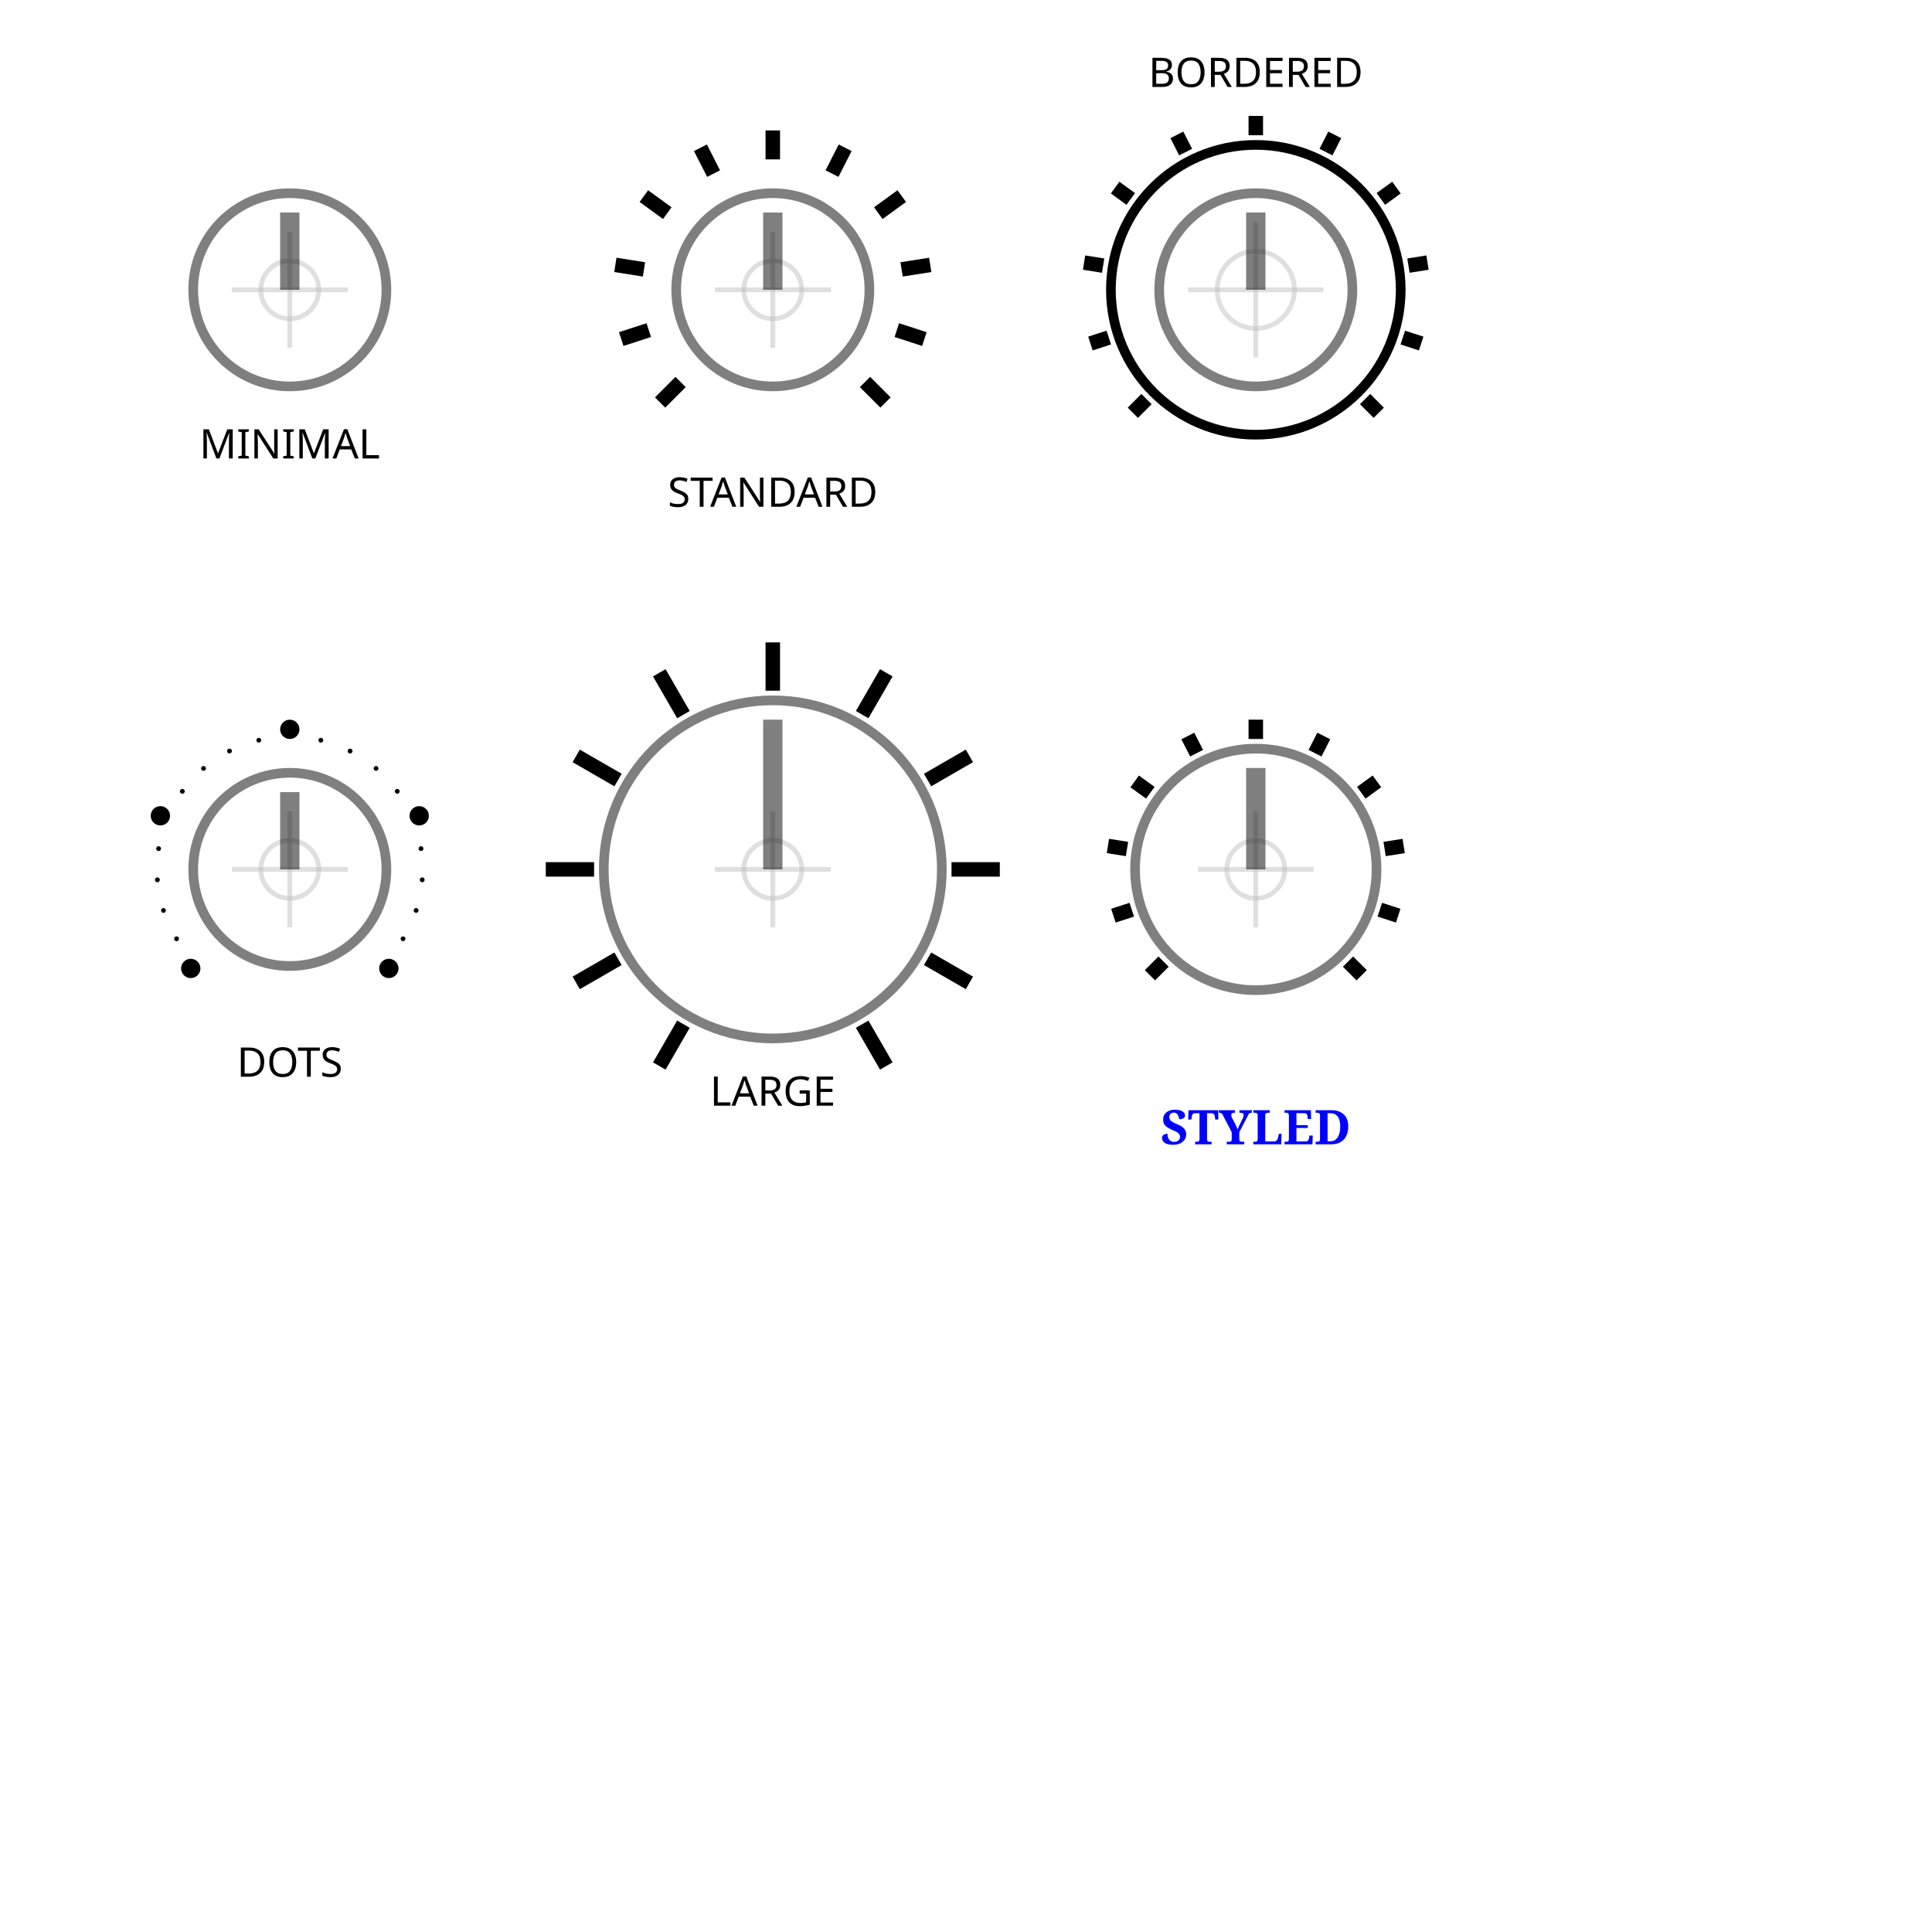
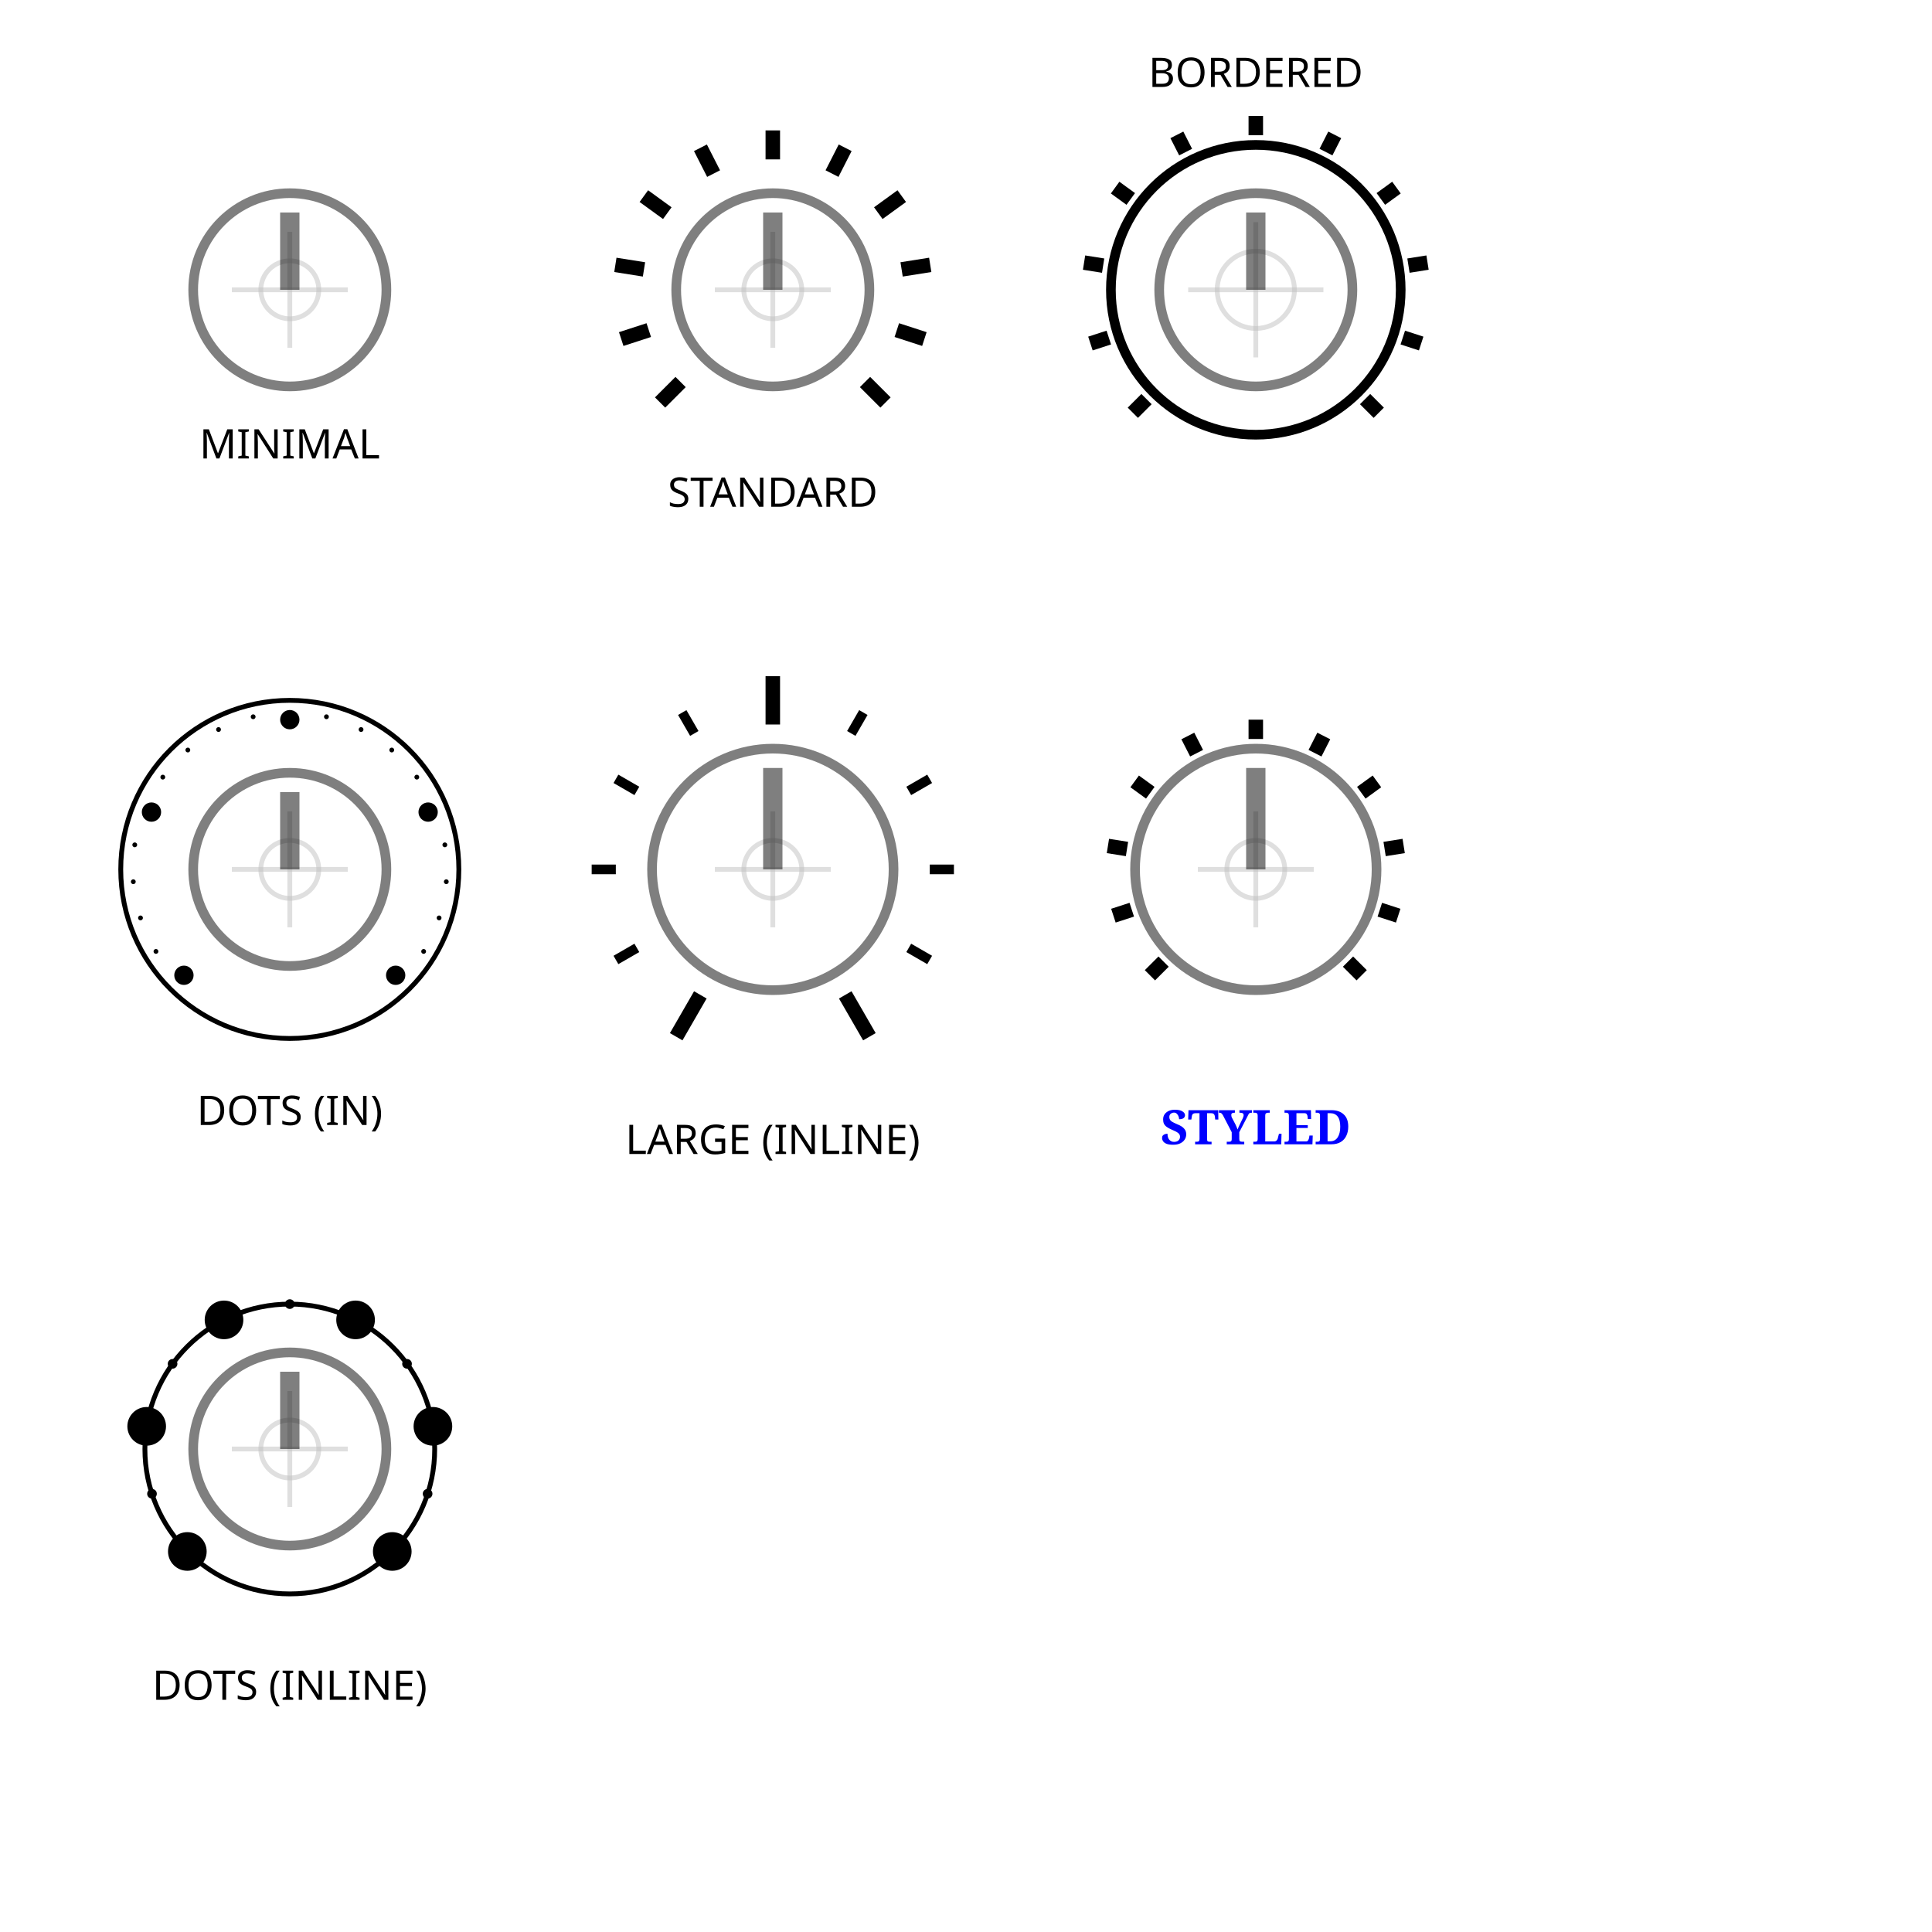
<svg xmlns="http://www.w3.org/2000/svg" baseProfile="full" height="200.0mm" version="1.1" viewBox="0 0 200.0 200.0" width="200.0mm">
  <defs />
  <rect fill="#ffffff" height="200.0" width="200.0" x="0" y="0" />
  <circle cx="30.0" cy="30.0" fill="none" r="3.0" stroke="gray" stroke-opacity="0.5" stroke-width="0.5" />
  <line stroke="gray" stroke-opacity="0.5" stroke-width="0.5" x1="24.0" x2="36.0" y1="30.0" y2="30.0" />
  <line stroke="gray" stroke-opacity="0.5" stroke-width="0.5" x1="30.0" x2="30.0" y1="24.0" y2="36.0" />
  <circle cx="30.0" cy="30.0" fill="white" opacity="0.5" r="10.0" stroke="black" stroke-width="1" />
  <line opacity="0.5" stroke="black" stroke-width="2" x1="30.0" x2="30.0" y1="30.0" y2="22.0" />
  <text fill="black" font-family="sans-serif" font-size="4.233" font-weight="normal" text-anchor="middle" x="30.0" y="47.463">MINIMAL</text>
  <circle cx="80.0" cy="30.0" fill="none" r="3.0" stroke="gray" stroke-opacity="0.5" stroke-width="0.5" />
  <line stroke="gray" stroke-opacity="0.5" stroke-width="0.5" x1="74.0" x2="86.0" y1="30.0" y2="30.0" />
  <line stroke="gray" stroke-opacity="0.5" stroke-width="0.5" x1="80.0" x2="80.0" y1="24.0" y2="36.0" />
  <line stroke="black" stroke-width="1.5" x1="70.454" x2="68.333" y1="39.546" y2="41.667" />
  <line stroke="black" stroke-width="1.5" x1="67.161" x2="64.308" y1="34.172" y2="35.099" />
  <line stroke="black" stroke-width="1.5" x1="66.666" x2="63.703" y1="27.888" y2="27.419" />
  <line stroke="black" stroke-width="1.5" x1="69.078" x2="66.651" y1="22.065" y2="20.302" />
  <line stroke="black" stroke-width="1.5" x1="73.871" x2="72.509" y1="17.971" y2="15.298" />
  <line stroke="black" stroke-width="1.5" x1="80.0" x2="80.0" y1="16.5" y2="13.5" />
  <line stroke="black" stroke-width="1.5" x1="86.129" x2="87.491" y1="17.971" y2="15.298" />
  <line stroke="black" stroke-width="1.5" x1="90.922" x2="93.349" y1="22.065" y2="20.302" />
  <line stroke="black" stroke-width="1.5" x1="93.334" x2="96.297" y1="27.888" y2="27.419" />
  <line stroke="black" stroke-width="1.5" x1="92.839" x2="95.692" y1="34.172" y2="35.099" />
  <line stroke="black" stroke-width="1.5" x1="89.546" x2="91.667" y1="39.546" y2="41.667" />
  <circle cx="80.0" cy="30.0" fill="white" opacity="0.5" r="10.0" stroke="black" stroke-width="1" />
  <line opacity="0.5" stroke="black" stroke-width="2" x1="80.0" x2="80.0" y1="30.0" y2="22.0" />
  <text fill="black" font-family="sans-serif" font-size="4.233" font-weight="normal" text-anchor="middle" x="80.0" y="52.463">STANDARD</text>
  <circle cx="130.0" cy="30.0" fill="none" r="4.0" stroke="gray" stroke-opacity="0.5" stroke-width="0.5" />
  <line stroke="gray" stroke-opacity="0.5" stroke-width="0.5" x1="123.0" x2="137.0" y1="30.0" y2="30.0" />
  <line stroke="gray" stroke-opacity="0.5" stroke-width="0.5" x1="130.0" x2="130.0" y1="23.0" y2="37.0" />
  <circle cx="130.0" cy="30.0" fill="none" r="15.0" stroke="black" stroke-width="1.0" />
  <line stroke="black" stroke-width="1.5" x1="118.686" x2="117.272" y1="41.314" y2="42.728" />
  <line stroke="black" stroke-width="1.5" x1="114.783" x2="112.881" y1="34.944" y2="35.562" />
  <line stroke="black" stroke-width="1.5" x1="114.197" x2="112.222" y1="27.497" y2="27.184" />
  <line stroke="black" stroke-width="1.5" x1="117.056" x2="115.438" y1="20.595" y2="19.42" />
  <line stroke="black" stroke-width="1.5" x1="122.736" x2="121.828" y1="15.744" y2="13.962" />
  <line stroke="black" stroke-width="1.5" x1="130.0" x2="130.0" y1="14.0" y2="12.0" />
  <line stroke="black" stroke-width="1.5" x1="137.264" x2="138.172" y1="15.744" y2="13.962" />
  <line stroke="black" stroke-width="1.5" x1="142.944" x2="144.562" y1="20.595" y2="19.42" />
  <line stroke="black" stroke-width="1.5" x1="145.803" x2="147.778" y1="27.497" y2="27.184" />
  <line stroke="black" stroke-width="1.5" x1="145.217" x2="147.119" y1="34.944" y2="35.562" />
  <line stroke="black" stroke-width="1.5" x1="141.314" x2="142.728" y1="41.314" y2="42.728" />
  <circle cx="130.0" cy="30.0" fill="white" opacity="0.5" r="10.0" stroke="black" stroke-width="1" />
  <line opacity="0.5" stroke="black" stroke-width="2" x1="130.0" x2="130.0" y1="30.0" y2="22.0" />
  <text fill="black" font-family="sans-serif" font-size="4.233" font-weight="normal" text-anchor="middle" x="130.0" y="9.0">BORDERED</text>
  <circle cx="30.0" cy="90.0" fill="none" r="3.0" stroke="gray" stroke-opacity="0.5" stroke-width="0.5" />
  <line stroke="gray" stroke-opacity="0.5" stroke-width="0.5" x1="24.0" x2="36.0" y1="90.0" y2="90.0" />
  <line stroke="gray" stroke-opacity="0.5" stroke-width="0.5" x1="30.0" x2="30.0" y1="84.0" y2="96.0" />
-   <circle cx="19.747" cy="100.253" fill="black" r="1.0" />
-   <circle cx="18.276" cy="97.184" fill="black" r="0.25" />
-   <circle cx="16.923" cy="94.249" fill="black" r="0.25" />
-   <circle cx="16.292" cy="91.079" fill="black" r="0.25" />
-   <circle cx="16.419" cy="87.849" fill="black" r="0.25" />
-   <circle cx="16.604" cy="84.451" fill="black" r="1.0" />
-   <circle cx="18.876" cy="81.918" fill="black" r="0.25" />
-   <circle cx="21.07" cy="79.544" fill="black" r="0.25" />
-   <circle cx="23.758" cy="77.749" fill="black" r="0.25" />
-   <circle cx="26.79" cy="76.63" fill="black" r="0.25" />
-   <circle cx="30" cy="75.5" fill="black" r="1.0" />
-   <circle cx="33.21" cy="76.63" fill="black" r="0.25" />
-   <circle cx="36.242" cy="77.749" fill="black" r="0.25" />
-   <circle cx="38.93" cy="79.544" fill="black" r="0.25" />
-   <circle cx="41.124" cy="81.918" fill="black" r="0.25" />
-   <circle cx="43.396" cy="84.451" fill="black" r="1.0" />
-   <circle cx="43.581" cy="87.849" fill="black" r="0.25" />
-   <circle cx="43.708" cy="91.079" fill="black" r="0.25" />
-   <circle cx="43.077" cy="94.249" fill="black" r="0.25" />
-   <circle cx="41.724" cy="97.184" fill="black" r="0.25" />
-   <circle cx="40.253" cy="100.253" fill="black" r="1.0" />
+   <circle cx="30.0" cy="90.0" fill="none" r="17.5" stroke="black" stroke-width="0.5" />
+   <circle cx="19.04" cy="100.96" fill="black" r="1.0" />
+   <circle cx="16.145" cy="98.491" fill="black" r="0.25" />
+   <circle cx="14.545" cy="95.022" fill="black" r="0.25" />
+   <circle cx="13.8" cy="91.275" fill="black" r="0.25" />
+   <circle cx="13.95" cy="87.458" fill="black" r="0.25" />
+   <circle cx="15.68" cy="84.068" fill="black" r="1.0" />
+   <circle cx="16.853" cy="80.448" fill="black" r="0.25" />
+   <circle cx="19.446" cy="77.643" fill="black" r="0.25" />
+   <circle cx="22.623" cy="75.521" fill="black" r="0.25" />
+   <circle cx="26.207" cy="74.199" fill="black" r="0.25" />
+   <circle cx="30" cy="74.5" fill="black" r="1.0" />
+   <circle cx="33.793" cy="74.199" fill="black" r="0.25" />
+   <circle cx="37.377" cy="75.521" fill="black" r="0.25" />
+   <circle cx="40.554" cy="77.643" fill="black" r="0.25" />
+   <circle cx="43.147" cy="80.448" fill="black" r="0.25" />
+   <circle cx="44.32" cy="84.068" fill="black" r="1.0" />
+   <circle cx="46.05" cy="87.458" fill="black" r="0.25" />
+   <circle cx="46.2" cy="91.275" fill="black" r="0.25" />
+   <circle cx="45.455" cy="95.022" fill="black" r="0.25" />
+   <circle cx="43.855" cy="98.491" fill="black" r="0.25" />
+   <circle cx="40.96" cy="100.96" fill="black" r="1.0" />
  <circle cx="30.0" cy="90.0" fill="white" opacity="0.5" r="10.0" stroke="black" stroke-width="1" />
  <line opacity="0.5" stroke="black" stroke-width="2" x1="30.0" x2="30.0" y1="90.0" y2="82.0" />
-   <text fill="black" font-family="sans-serif" font-size="4.233" font-weight="normal" text-anchor="middle" x="30.0" y="111.463">DOTS</text>
+   <text fill="black" font-family="sans-serif" font-size="4.233" font-weight="normal" text-anchor="middle" x="30.0" y="116.463">DOTS (IN)</text>
  <circle cx="80.0" cy="90.0" fill="none" r="3.0" stroke="gray" stroke-opacity="0.5" stroke-width="0.5" />
  <line stroke="gray" stroke-opacity="0.5" stroke-width="0.5" x1="74.0" x2="86.0" y1="90.0" y2="90.0" />
  <line stroke="gray" stroke-opacity="0.5" stroke-width="0.5" x1="80.0" x2="80.0" y1="84.0" y2="96.0" />
-   <line stroke="black" stroke-width="1.5" x1="70.75" x2="68.25" y1="106.021" y2="110.352" />
-   <line stroke="black" stroke-width="1.5" x1="63.979" x2="59.648" y1="99.25" y2="101.75" />
-   <line stroke="black" stroke-width="1.5" x1="61.5" x2="56.5" y1="90.0" y2="90.0" />
-   <line stroke="black" stroke-width="1.5" x1="63.979" x2="59.648" y1="80.75" y2="78.25" />
-   <line stroke="black" stroke-width="1.5" x1="70.75" x2="68.25" y1="73.979" y2="69.648" />
-   <line stroke="black" stroke-width="1.5" x1="80.0" x2="80.0" y1="71.5" y2="66.5" />
-   <line stroke="black" stroke-width="1.5" x1="89.25" x2="91.75" y1="73.979" y2="69.648" />
-   <line stroke="black" stroke-width="1.5" x1="96.021" x2="100.352" y1="80.75" y2="78.25" />
-   <line stroke="black" stroke-width="1.5" x1="98.5" x2="103.5" y1="90.0" y2="90.0" />
-   <line stroke="black" stroke-width="1.5" x1="96.021" x2="100.352" y1="99.25" y2="101.75" />
-   <line stroke="black" stroke-width="1.5" x1="89.25" x2="91.75" y1="106.021" y2="110.352" />
-   <circle cx="80.0" cy="90.0" fill="white" opacity="0.5" r="17.5" stroke="black" stroke-width="1" />
-   <line opacity="0.5" stroke="black" stroke-width="2" x1="80.0" x2="80.0" y1="90.0" y2="74.5" />
-   <text fill="black" font-family="sans-serif" font-size="4.233" font-weight="normal" text-anchor="middle" x="80.0" y="114.463">LARGE</text>
+   <line stroke="black" stroke-width="1.5" x1="72.5" x2="70.0" y1="102.99" y2="107.321" />
+   <line stroke="black" stroke-width="1" x1="65.927" x2="63.762" y1="98.125" y2="99.375" />
+   <line stroke="black" stroke-width="1" x1="63.75" x2="61.25" y1="90.0" y2="90.0" />
+   <line stroke="black" stroke-width="1" x1="65.927" x2="63.762" y1="81.875" y2="80.625" />
+   <line stroke="black" stroke-width="1" x1="71.875" x2="70.625" y1="75.927" y2="73.762" />
+   <line stroke="black" stroke-width="1.5" x1="80.0" x2="80.0" y1="75.0" y2="70.0" />
+   <line stroke="black" stroke-width="1" x1="88.125" x2="89.375" y1="75.927" y2="73.762" />
+   <line stroke="black" stroke-width="1" x1="94.073" x2="96.238" y1="81.875" y2="80.625" />
+   <line stroke="black" stroke-width="1" x1="96.25" x2="98.75" y1="90.0" y2="90.0" />
+   <line stroke="black" stroke-width="1" x1="94.073" x2="96.238" y1="98.125" y2="99.375" />
+   <line stroke="black" stroke-width="1.5" x1="87.5" x2="90.0" y1="102.99" y2="107.321" />
+   <circle cx="80.0" cy="90.0" fill="white" opacity="0.5" r="12.5" stroke="black" stroke-width="1" />
+   <line opacity="0.5" stroke="black" stroke-width="2" x1="80.0" x2="80.0" y1="90.0" y2="79.5" />
+   <text fill="black" font-family="sans-serif" font-size="4.233" font-weight="normal" text-anchor="middle" x="80.0" y="119.463">LARGE (INLINE)</text>
  <circle cx="130.0" cy="90.0" fill="none" r="3.0" stroke="gray" stroke-opacity="0.5" stroke-width="0.5" />
  <line stroke="gray" stroke-opacity="0.5" stroke-width="0.5" x1="124.0" x2="136.0" y1="90.0" y2="90.0" />
  <line stroke="gray" stroke-opacity="0.5" stroke-width="0.5" x1="130.0" x2="130.0" y1="84.0" y2="96.0" />
  <line stroke="black" stroke-width="1.5" x1="120.454" x2="119.04" y1="99.546" y2="100.96" />
  <line stroke="black" stroke-width="1.5" x1="117.161" x2="115.259" y1="94.172" y2="94.79" />
  <line stroke="black" stroke-width="1.5" x1="116.666" x2="114.691" y1="87.888" y2="87.575" />
  <line stroke="black" stroke-width="1.5" x1="119.078" x2="117.46" y1="82.065" y2="80.889" />
  <line stroke="black" stroke-width="1.5" x1="123.871" x2="122.963" y1="77.971" y2="76.189" />
  <line stroke="black" stroke-width="1.5" x1="130.0" x2="130.0" y1="76.5" y2="74.5" />
  <line stroke="black" stroke-width="1.5" x1="136.129" x2="137.037" y1="77.971" y2="76.189" />
  <line stroke="black" stroke-width="1.5" x1="140.922" x2="142.54" y1="82.065" y2="80.889" />
  <line stroke="black" stroke-width="1.5" x1="143.334" x2="145.309" y1="87.888" y2="87.575" />
  <line stroke="black" stroke-width="1.5" x1="142.839" x2="144.741" y1="94.172" y2="94.79" />
  <line stroke="black" stroke-width="1.5" x1="139.546" x2="140.96" y1="99.546" y2="100.96" />
  <circle cx="130.0" cy="90.0" fill="white" opacity="0.5" r="12.5" stroke="black" stroke-width="1" />
  <line opacity="0.5" stroke="black" stroke-width="2" x1="130.0" x2="130.0" y1="90.0" y2="79.5" />
  <text fill="blue" font-family="serif" font-size="4.939" font-weight="bold" text-anchor="middle" x="130.0" y="118.457">STYLED</text>
+   <circle cx="30.0" cy="150.0" fill="none" r="3.0" stroke="gray" stroke-opacity="0.5" stroke-width="0.5" />
+   <line stroke="gray" stroke-opacity="0.5" stroke-width="0.5" x1="24.0" x2="36.0" y1="150.0" y2="150.0" />
+   <line stroke="gray" stroke-opacity="0.5" stroke-width="0.5" x1="30.0" x2="30.0" y1="144.0" y2="156.0" />
+   <circle cx="30.0" cy="150.0" fill="none" r="15.0" stroke="black" stroke-width="0.5" />
+   <circle cx="19.393" cy="160.607" fill="black" r="2.0" />
+   <circle cx="15.734" cy="154.635" fill="black" r="0.5" />
+   <circle cx="15.185" cy="147.653" fill="black" r="2.0" />
+   <circle cx="17.865" cy="141.183" fill="black" r="0.5" />
+   <circle cx="23.19" cy="136.635" fill="black" r="2.0" />
+   <circle cx="30" cy="135.0" fill="black" r="0.5" />
+   <circle cx="36.81" cy="136.635" fill="black" r="2.0" />
+   <circle cx="42.135" cy="141.183" fill="black" r="0.5" />
+   <circle cx="44.815" cy="147.653" fill="black" r="2.0" />
+   <circle cx="44.266" cy="154.635" fill="black" r="0.5" />
+   <circle cx="40.607" cy="160.607" fill="black" r="2.0" />
+   <circle cx="30.0" cy="150.0" fill="white" opacity="0.5" r="10.0" stroke="black" stroke-width="1" />
+   <line opacity="0.5" stroke="black" stroke-width="2" x1="30.0" x2="30.0" y1="150.0" y2="142.0" />
+   <text fill="black" font-family="sans-serif" font-size="4.233" font-weight="normal" text-anchor="middle" x="30.0" y="175.963">DOTS (INLINE)</text>
</svg>
